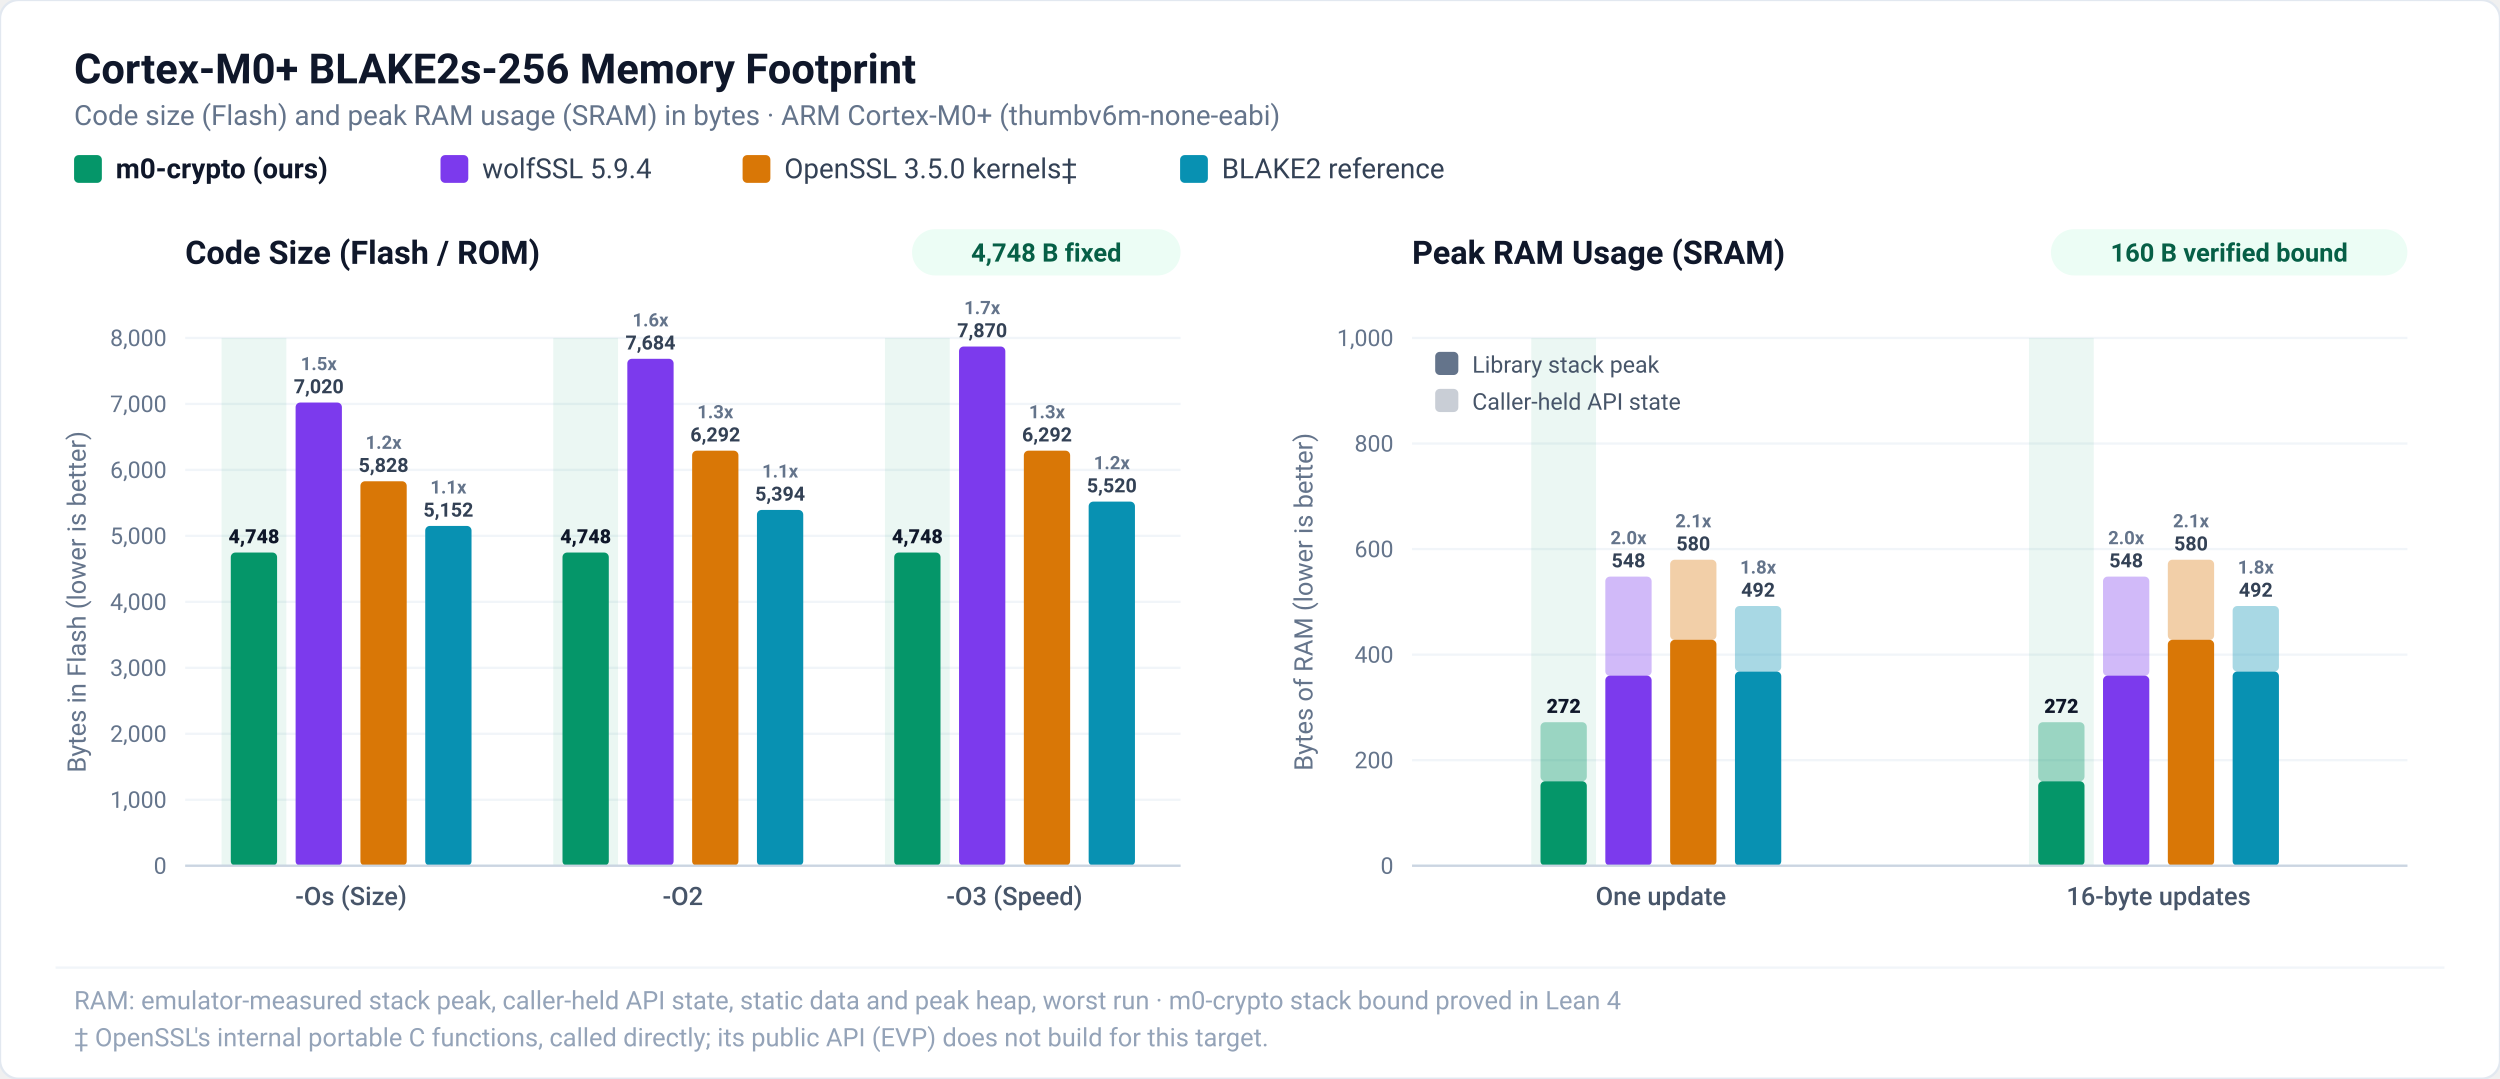
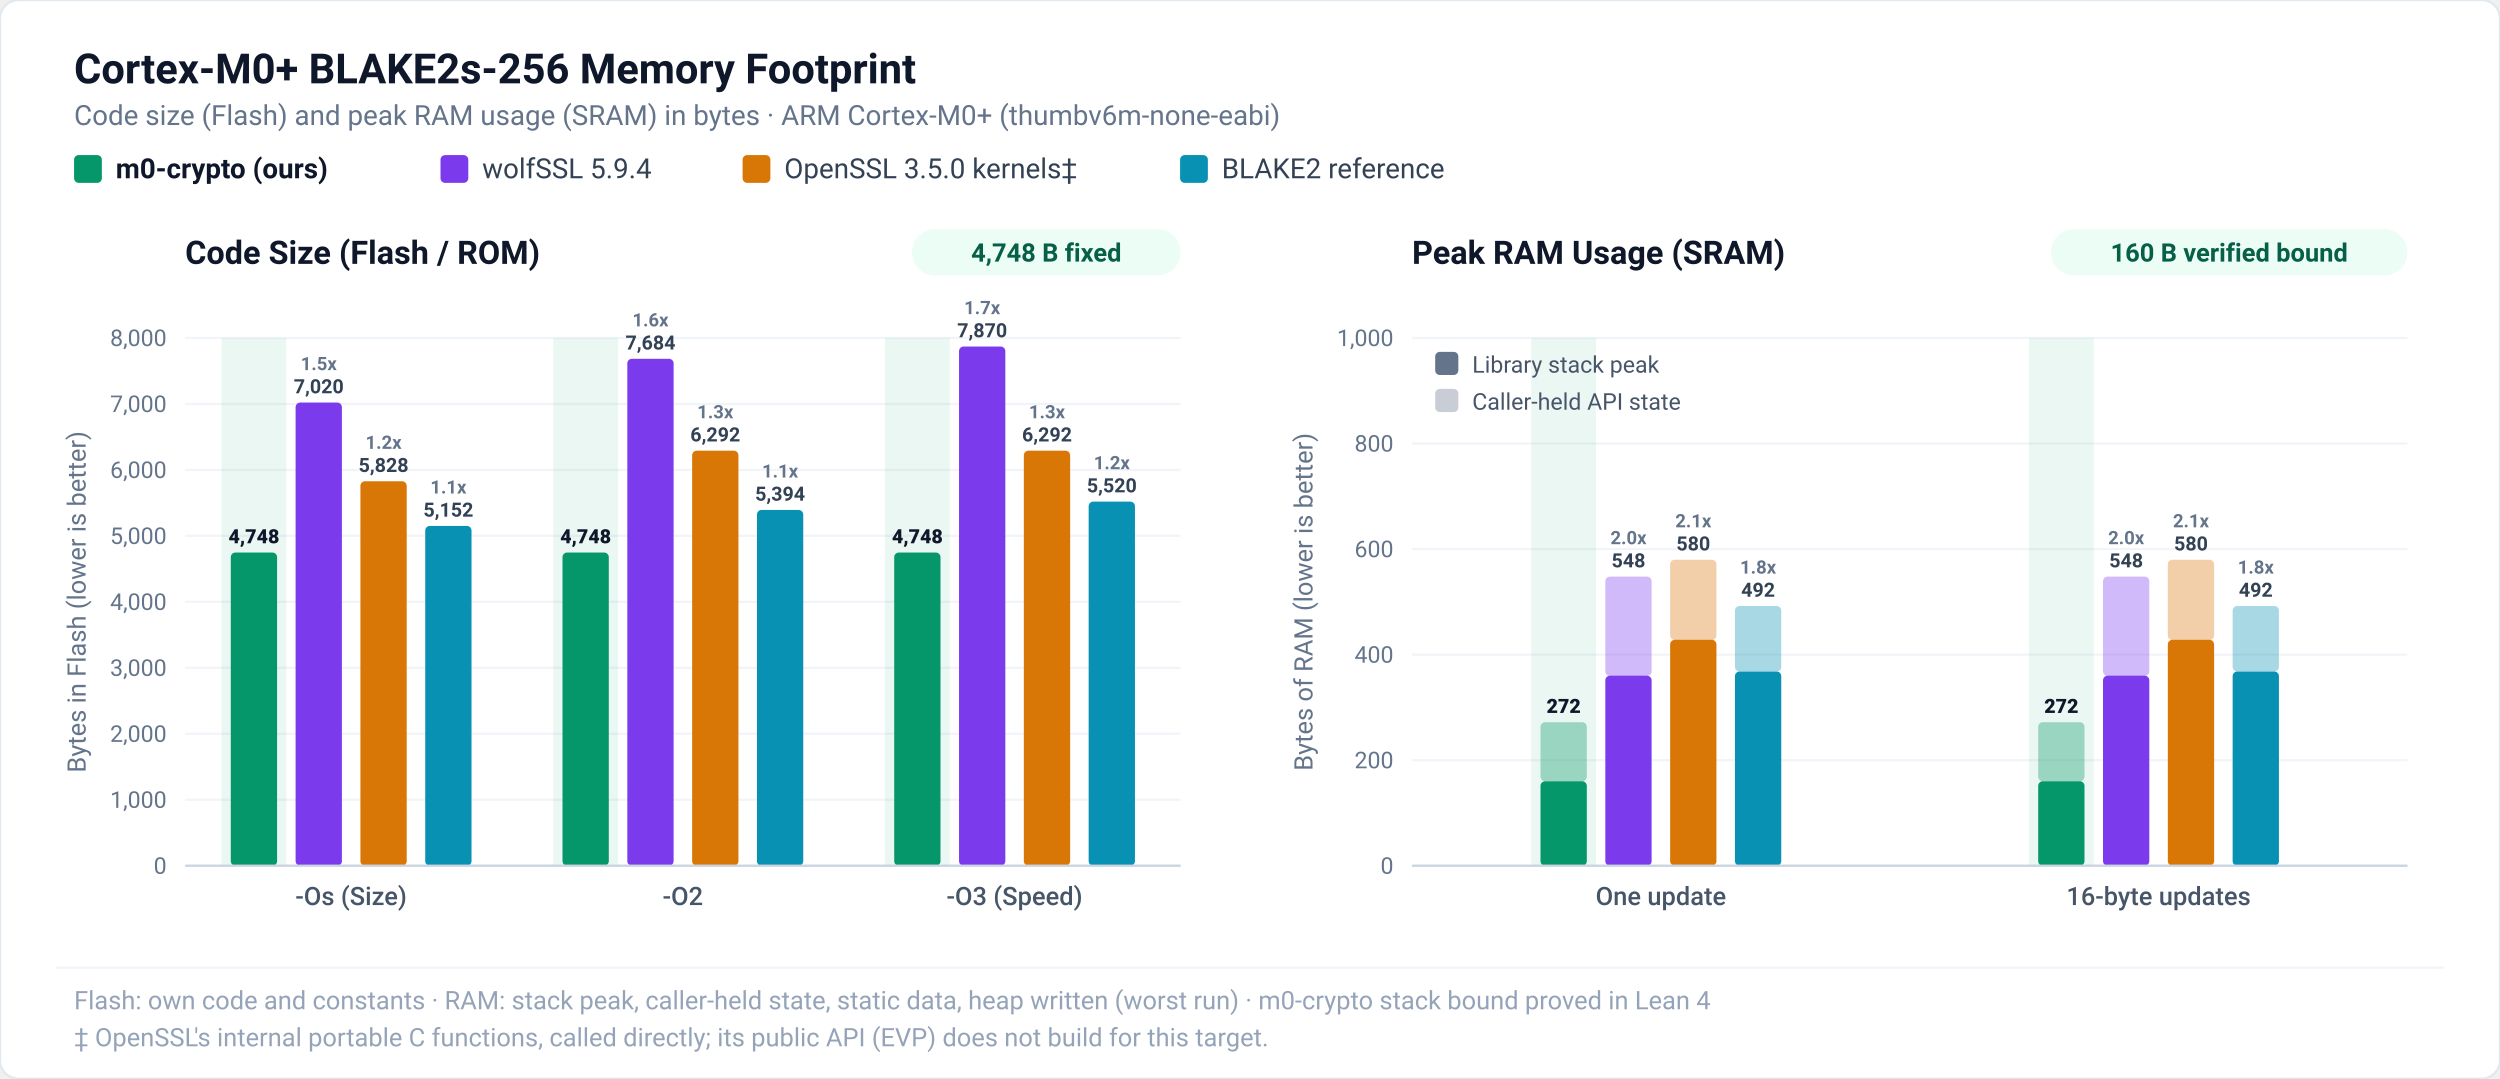
<svg xmlns="http://www.w3.org/2000/svg" viewBox="0 0 1080 466" width="1080" height="466">
  <defs />
  <style>
    text { font-family: -apple-system, BlinkMacSystemFont, "Segoe UI", Roboto, Helvetica, Arial, sans-serif; }
  </style>
  <rect width="100%" height="100%" fill="#ffffff" rx="8" stroke="#e2e8f0" stroke-width="1" />
  <text x="32" y="36" font-size="18" font-weight="700" fill="#0f172a">Cortex-M0+ BLAKE2s-256 Memory Footprint</text>
  <text x="32" y="54" font-size="12" fill="#64748b">Code size (Flash) and peak RAM usage (SRAM) in bytes · ARM Cortex-M0+ (thumbv6m-none-eabi)</text>
  <g>
    <rect x="32.0" y="67" width="12" height="12" rx="2" fill="#059669" />
    <text x="50.0" y="77" font-size="12" font-weight="700" fill="#0f172a">m0-crypto (ours)</text>
    <rect x="190.3" y="67" width="12" height="12" rx="2" fill="#7c3aed" />
    <text x="208.3" y="77" font-size="12" font-weight="400" fill="#334155">wolfSSL 5.9.4</text>
    <rect x="320.8" y="67" width="12" height="12" rx="2" fill="#d97706" />
    <text x="338.8" y="77" font-size="12" font-weight="400" fill="#334155">OpenSSL 3.5.0 kernels‡</text>
    <rect x="509.8" y="67" width="12" height="12" rx="2" fill="#0891b2" />
    <text x="527.8" y="77" font-size="12" font-weight="400" fill="#334155">BLAKE2 reference</text>
  </g>
  <g>
    <text x="80.0" y="114.0" font-size="14" font-weight="600" fill="#0f172a">Code Size (Flash / ROM)</text>
    <rect x="394.0" y="99.0" width="116.0" height="20" rx="10" fill="#ecfdf5" />
    <text x="452.0" y="113.0" text-anchor="middle" font-size="11" font-weight="600" fill="#065f46">4,748 B fixed</text>
    <line x1="80.0" y1="374.0" x2="510.0" y2="374.0" stroke="#f1f5f9" stroke-width="1" />
    <text x="72.0" y="377.5" text-anchor="end" font-size="10" font-family="monospace" fill="#64748b">0</text>
    <line x1="80.0" y1="345.5" x2="510.0" y2="345.5" stroke="#f1f5f9" stroke-width="1" />
    <text x="72.0" y="349.0" text-anchor="end" font-size="10" font-family="monospace" fill="#64748b">1,000</text>
    <line x1="80.0" y1="317.0" x2="510.0" y2="317.0" stroke="#f1f5f9" stroke-width="1" />
    <text x="72.0" y="320.5" text-anchor="end" font-size="10" font-family="monospace" fill="#64748b">2,000</text>
    <line x1="80.0" y1="288.5" x2="510.0" y2="288.5" stroke="#f1f5f9" stroke-width="1" />
    <text x="72.0" y="292.0" text-anchor="end" font-size="10" font-family="monospace" fill="#64748b">3,000</text>
    <line x1="80.0" y1="260.0" x2="510.0" y2="260.0" stroke="#f1f5f9" stroke-width="1" />
    <text x="72.0" y="263.5" text-anchor="end" font-size="10" font-family="monospace" fill="#64748b">4,000</text>
    <line x1="80.0" y1="231.5" x2="510.0" y2="231.5" stroke="#f1f5f9" stroke-width="1" />
    <text x="72.0" y="235.0" text-anchor="end" font-size="10" font-family="monospace" fill="#64748b">5,000</text>
    <line x1="80.0" y1="203.0" x2="510.0" y2="203.0" stroke="#f1f5f9" stroke-width="1" />
    <text x="72.0" y="206.5" text-anchor="end" font-size="10" font-family="monospace" fill="#64748b">6,000</text>
    <line x1="80.0" y1="174.5" x2="510.0" y2="174.5" stroke="#f1f5f9" stroke-width="1" />
    <text x="72.0" y="178.0" text-anchor="end" font-size="10" font-family="monospace" fill="#64748b">7,000</text>
    <line x1="80.0" y1="146.0" x2="510.0" y2="146.0" stroke="#f1f5f9" stroke-width="1" />
    <text x="72.0" y="149.5" text-anchor="end" font-size="10" font-family="monospace" fill="#64748b">8,000</text>
    <text transform="rotate(-90)" x="-260.0" y="37.0" text-anchor="middle" font-size="11" fill="#64748b">Bytes in Flash (lower is better)</text>
    <rect x="95.7" y="146.0" width="28.0" height="228.0" fill="#059669" fill-opacity="0.08" />
    <rect x="99.7" y="238.7" width="20.0" height="135.3" fill="#059669" rx="2" />
    <text x="109.7" y="234.7" text-anchor="middle" font-size="8.5" font-family="monospace" font-weight="800" fill="#0f172a">4,748</text>
    <rect x="127.7" y="173.9" width="20.0" height="200.1" fill="#7c3aed" rx="2" />
    <text x="137.7" y="169.9" text-anchor="middle" font-size="8.5" font-family="monospace" font-weight="600" fill="#334155">7,020</text>
    <text x="137.7" y="159.9" text-anchor="middle" font-size="8" font-family="monospace" font-weight="700" fill="#64748b">1.5x</text>
    <rect x="155.7" y="207.9" width="20.0" height="166.1" fill="#d97706" rx="2" />
    <text x="165.7" y="203.9" text-anchor="middle" font-size="8.5" font-family="monospace" font-weight="600" fill="#334155">5,828</text>
    <text x="165.7" y="193.9" text-anchor="middle" font-size="8" font-family="monospace" font-weight="700" fill="#64748b">1.2x</text>
    <rect x="183.7" y="227.2" width="20.0" height="146.8" fill="#0891b2" rx="2" />
    <text x="193.7" y="223.2" text-anchor="middle" font-size="8.5" font-family="monospace" font-weight="600" fill="#334155">5,152</text>
    <text x="193.7" y="213.2" text-anchor="middle" font-size="8" font-family="monospace" font-weight="700" fill="#64748b">1.1x</text>
    <text x="151.7" y="391.0" text-anchor="middle" font-size="11" font-weight="500" fill="#475569">-Os (Size)</text>
    <rect x="239.0" y="146.0" width="28.0" height="228.0" fill="#059669" fill-opacity="0.08" />
    <rect x="243.0" y="238.7" width="20.0" height="135.3" fill="#059669" rx="2" />
    <text x="253.0" y="234.7" text-anchor="middle" font-size="8.5" font-family="monospace" font-weight="800" fill="#0f172a">4,748</text>
    <rect x="271.0" y="155.0" width="20.0" height="219.0" fill="#7c3aed" rx="2" />
    <text x="281.0" y="151.0" text-anchor="middle" font-size="8.5" font-family="monospace" font-weight="600" fill="#334155">7,684</text>
    <text x="281.0" y="141.0" text-anchor="middle" font-size="8" font-family="monospace" font-weight="700" fill="#64748b">1.6x</text>
    <rect x="299.0" y="194.7" width="20.0" height="179.3" fill="#d97706" rx="2" />
    <text x="309.0" y="190.7" text-anchor="middle" font-size="8.5" font-family="monospace" font-weight="600" fill="#334155">6,292</text>
    <text x="309.0" y="180.7" text-anchor="middle" font-size="8" font-family="monospace" font-weight="700" fill="#64748b">1.3x</text>
    <rect x="327.0" y="220.3" width="20.0" height="153.7" fill="#0891b2" rx="2" />
    <text x="337.0" y="216.3" text-anchor="middle" font-size="8.5" font-family="monospace" font-weight="600" fill="#334155">5,394</text>
    <text x="337.0" y="206.3" text-anchor="middle" font-size="8" font-family="monospace" font-weight="700" fill="#64748b">1.1x</text>
    <text x="295.0" y="391.0" text-anchor="middle" font-size="11" font-weight="500" fill="#475569">-O2</text>
    <rect x="382.3" y="146.0" width="28.0" height="228.0" fill="#059669" fill-opacity="0.08" />
    <rect x="386.3" y="238.7" width="20.0" height="135.3" fill="#059669" rx="2" />
    <text x="396.3" y="234.7" text-anchor="middle" font-size="8.5" font-family="monospace" font-weight="800" fill="#0f172a">4,748</text>
    <rect x="414.3" y="149.7" width="20.0" height="224.3" fill="#7c3aed" rx="2" />
    <text x="424.3" y="145.7" text-anchor="middle" font-size="8.5" font-family="monospace" font-weight="600" fill="#334155">7,870</text>
    <text x="424.3" y="135.7" text-anchor="middle" font-size="8" font-family="monospace" font-weight="700" fill="#64748b">1.7x</text>
    <rect x="442.3" y="194.7" width="20.0" height="179.3" fill="#d97706" rx="2" />
    <text x="452.3" y="190.7" text-anchor="middle" font-size="8.5" font-family="monospace" font-weight="600" fill="#334155">6,292</text>
    <text x="452.3" y="180.7" text-anchor="middle" font-size="8" font-family="monospace" font-weight="700" fill="#64748b">1.3x</text>
    <rect x="470.3" y="216.7" width="20.0" height="157.3" fill="#0891b2" rx="2" />
    <text x="480.3" y="212.7" text-anchor="middle" font-size="8.5" font-family="monospace" font-weight="600" fill="#334155">5,520</text>
    <text x="480.3" y="202.7" text-anchor="middle" font-size="8" font-family="monospace" font-weight="700" fill="#64748b">1.2x</text>
    <text x="438.3" y="391.0" text-anchor="middle" font-size="11" font-weight="500" fill="#475569">-O3 (Speed)</text>
    <line x1="80.0" y1="374.0" x2="510.0" y2="374.0" stroke="#cbd5e1" stroke-width="1" />
  </g>
  <g>
    <text x="610.0" y="114.0" font-size="14" font-weight="600" fill="#0f172a">Peak RAM Usage (SRAM)</text>
    <rect x="886.0" y="99.0" width="154.0" height="20" rx="10" fill="#ecfdf5" />
    <text x="963.0" y="113.0" text-anchor="middle" font-size="11" font-weight="600" fill="#065f46">160 B verified bound</text>
    <line x1="610.0" y1="374.0" x2="1040.0" y2="374.0" stroke="#f1f5f9" stroke-width="1" />
    <text x="602.0" y="377.5" text-anchor="end" font-size="10" font-family="monospace" fill="#64748b">0</text>
    <line x1="610.0" y1="328.4" x2="1040.0" y2="328.4" stroke="#f1f5f9" stroke-width="1" />
    <text x="602.0" y="331.9" text-anchor="end" font-size="10" font-family="monospace" fill="#64748b">200</text>
    <line x1="610.0" y1="282.8" x2="1040.0" y2="282.8" stroke="#f1f5f9" stroke-width="1" />
    <text x="602.0" y="286.3" text-anchor="end" font-size="10" font-family="monospace" fill="#64748b">400</text>
    <line x1="610.0" y1="237.2" x2="1040.0" y2="237.2" stroke="#f1f5f9" stroke-width="1" />
    <text x="602.0" y="240.7" text-anchor="end" font-size="10" font-family="monospace" fill="#64748b">600</text>
    <line x1="610.0" y1="191.6" x2="1040.0" y2="191.6" stroke="#f1f5f9" stroke-width="1" />
    <text x="602.0" y="195.1" text-anchor="end" font-size="10" font-family="monospace" fill="#64748b">800</text>
    <line x1="610.0" y1="146.0" x2="1040.0" y2="146.0" stroke="#f1f5f9" stroke-width="1" />
    <text x="602.0" y="149.5" text-anchor="end" font-size="10" font-family="monospace" fill="#64748b">1,000</text>
    <text transform="rotate(-90)" x="-260.0" y="567.0" text-anchor="middle" font-size="11" fill="#64748b">Bytes of RAM (lower is better)</text>
    <rect x="661.5" y="146.0" width="28.0" height="228.0" fill="#059669" fill-opacity="0.08" />
    <rect x="665.5" y="337.5" width="20.0" height="36.5" fill="#059669" rx="2" />
    <rect x="665.5" y="312.0" width="20.0" height="25.5" fill="#059669" fill-opacity="0.35" rx="2" />
    <text x="675.5" y="308.0" text-anchor="middle" font-size="8.5" font-family="monospace" font-weight="800" fill="#0f172a">272</text>
    <rect x="693.5" y="291.9" width="20.0" height="82.1" fill="#7c3aed" rx="2" />
    <rect x="693.5" y="249.1" width="20.0" height="42.9" fill="#7c3aed" fill-opacity="0.35" rx="2" />
    <text x="703.5" y="245.1" text-anchor="middle" font-size="8.5" font-family="monospace" font-weight="600" fill="#334155">548</text>
    <text x="703.5" y="235.1" text-anchor="middle" font-size="8" font-family="monospace" font-weight="700" fill="#64748b">2.0x</text>
    <rect x="721.5" y="276.4" width="20.0" height="97.6" fill="#d97706" rx="2" />
    <rect x="721.5" y="241.8" width="20.0" height="34.7" fill="#d97706" fill-opacity="0.35" rx="2" />
    <text x="731.5" y="237.8" text-anchor="middle" font-size="8.5" font-family="monospace" font-weight="600" fill="#334155">580</text>
    <text x="731.5" y="227.8" text-anchor="middle" font-size="8" font-family="monospace" font-weight="700" fill="#64748b">2.1x</text>
    <rect x="749.5" y="290.1" width="20.0" height="83.9" fill="#0891b2" rx="2" />
    <rect x="749.5" y="261.8" width="20.0" height="28.3" fill="#0891b2" fill-opacity="0.35" rx="2" />
    <text x="759.5" y="257.8" text-anchor="middle" font-size="8.5" font-family="monospace" font-weight="600" fill="#334155">492</text>
    <text x="759.5" y="247.8" text-anchor="middle" font-size="8" font-family="monospace" font-weight="700" fill="#64748b">1.8x</text>
    <text x="717.5" y="391.0" text-anchor="middle" font-size="11" font-weight="500" fill="#475569">One update</text>
    <rect x="876.5" y="146.0" width="28.0" height="228.0" fill="#059669" fill-opacity="0.08" />
    <rect x="880.5" y="337.5" width="20.0" height="36.5" fill="#059669" rx="2" />
    <rect x="880.5" y="312.0" width="20.0" height="25.5" fill="#059669" fill-opacity="0.35" rx="2" />
    <text x="890.5" y="308.0" text-anchor="middle" font-size="8.5" font-family="monospace" font-weight="800" fill="#0f172a">272</text>
    <rect x="908.5" y="291.9" width="20.0" height="82.1" fill="#7c3aed" rx="2" />
    <rect x="908.5" y="249.1" width="20.0" height="42.9" fill="#7c3aed" fill-opacity="0.35" rx="2" />
    <text x="918.5" y="245.1" text-anchor="middle" font-size="8.5" font-family="monospace" font-weight="600" fill="#334155">548</text>
    <text x="918.5" y="235.1" text-anchor="middle" font-size="8" font-family="monospace" font-weight="700" fill="#64748b">2.0x</text>
    <rect x="936.5" y="276.4" width="20.0" height="97.6" fill="#d97706" rx="2" />
    <rect x="936.5" y="241.8" width="20.0" height="34.7" fill="#d97706" fill-opacity="0.35" rx="2" />
    <text x="946.5" y="237.8" text-anchor="middle" font-size="8.5" font-family="monospace" font-weight="600" fill="#334155">580</text>
    <text x="946.5" y="227.8" text-anchor="middle" font-size="8" font-family="monospace" font-weight="700" fill="#64748b">2.1x</text>
    <rect x="964.5" y="290.1" width="20.0" height="83.9" fill="#0891b2" rx="2" />
    <rect x="964.5" y="261.8" width="20.0" height="28.3" fill="#0891b2" fill-opacity="0.35" rx="2" />
    <text x="974.5" y="257.8" text-anchor="middle" font-size="8.5" font-family="monospace" font-weight="600" fill="#334155">492</text>
    <text x="974.5" y="247.8" text-anchor="middle" font-size="8" font-family="monospace" font-weight="700" fill="#64748b">1.8x</text>
    <text x="932.5" y="391.0" text-anchor="middle" font-size="11" font-weight="500" fill="#475569">16-byte updates</text>
    <line x1="610.0" y1="374.0" x2="1040.0" y2="374.0" stroke="#cbd5e1" stroke-width="1" />
    <rect x="620.0" y="152.0" width="10" height="10" rx="2" fill="#64748b" fill-opacity="1" />
    <text x="636.0" y="161.0" font-size="10" fill="#475569">Library stack peak</text>
    <rect x="620.0" y="168.0" width="10" height="10" rx="2" fill="#64748b" fill-opacity="0.35" />
    <text x="636.0" y="177.0" font-size="10" fill="#475569">Caller-held API state</text>
  </g>
  <line x1="24" y1="418" x2="1056" y2="418" stroke="#f1f5f9" stroke-width="1" />
-   <text x="32" y="436" font-size="11" fill="#94a3b8">RAM: emulator-measured stack peak, caller-held API state, static data and peak heap, worst run · m0-crypto stack bound proved in Lean 4</text>
+   <text x="32" y="436" font-size="11" fill="#94a3b8">Flash: own code and constants · RAM: stack peak, caller-held state, static data, heap written (worst run) · m0-crypto stack bound proved in Lean 4</text>
  <text x="32" y="452" font-size="11" fill="#94a3b8">‡ OpenSSL's internal portable C functions, called directly; its public API (EVP) does not build for this target.</text>
</svg>
